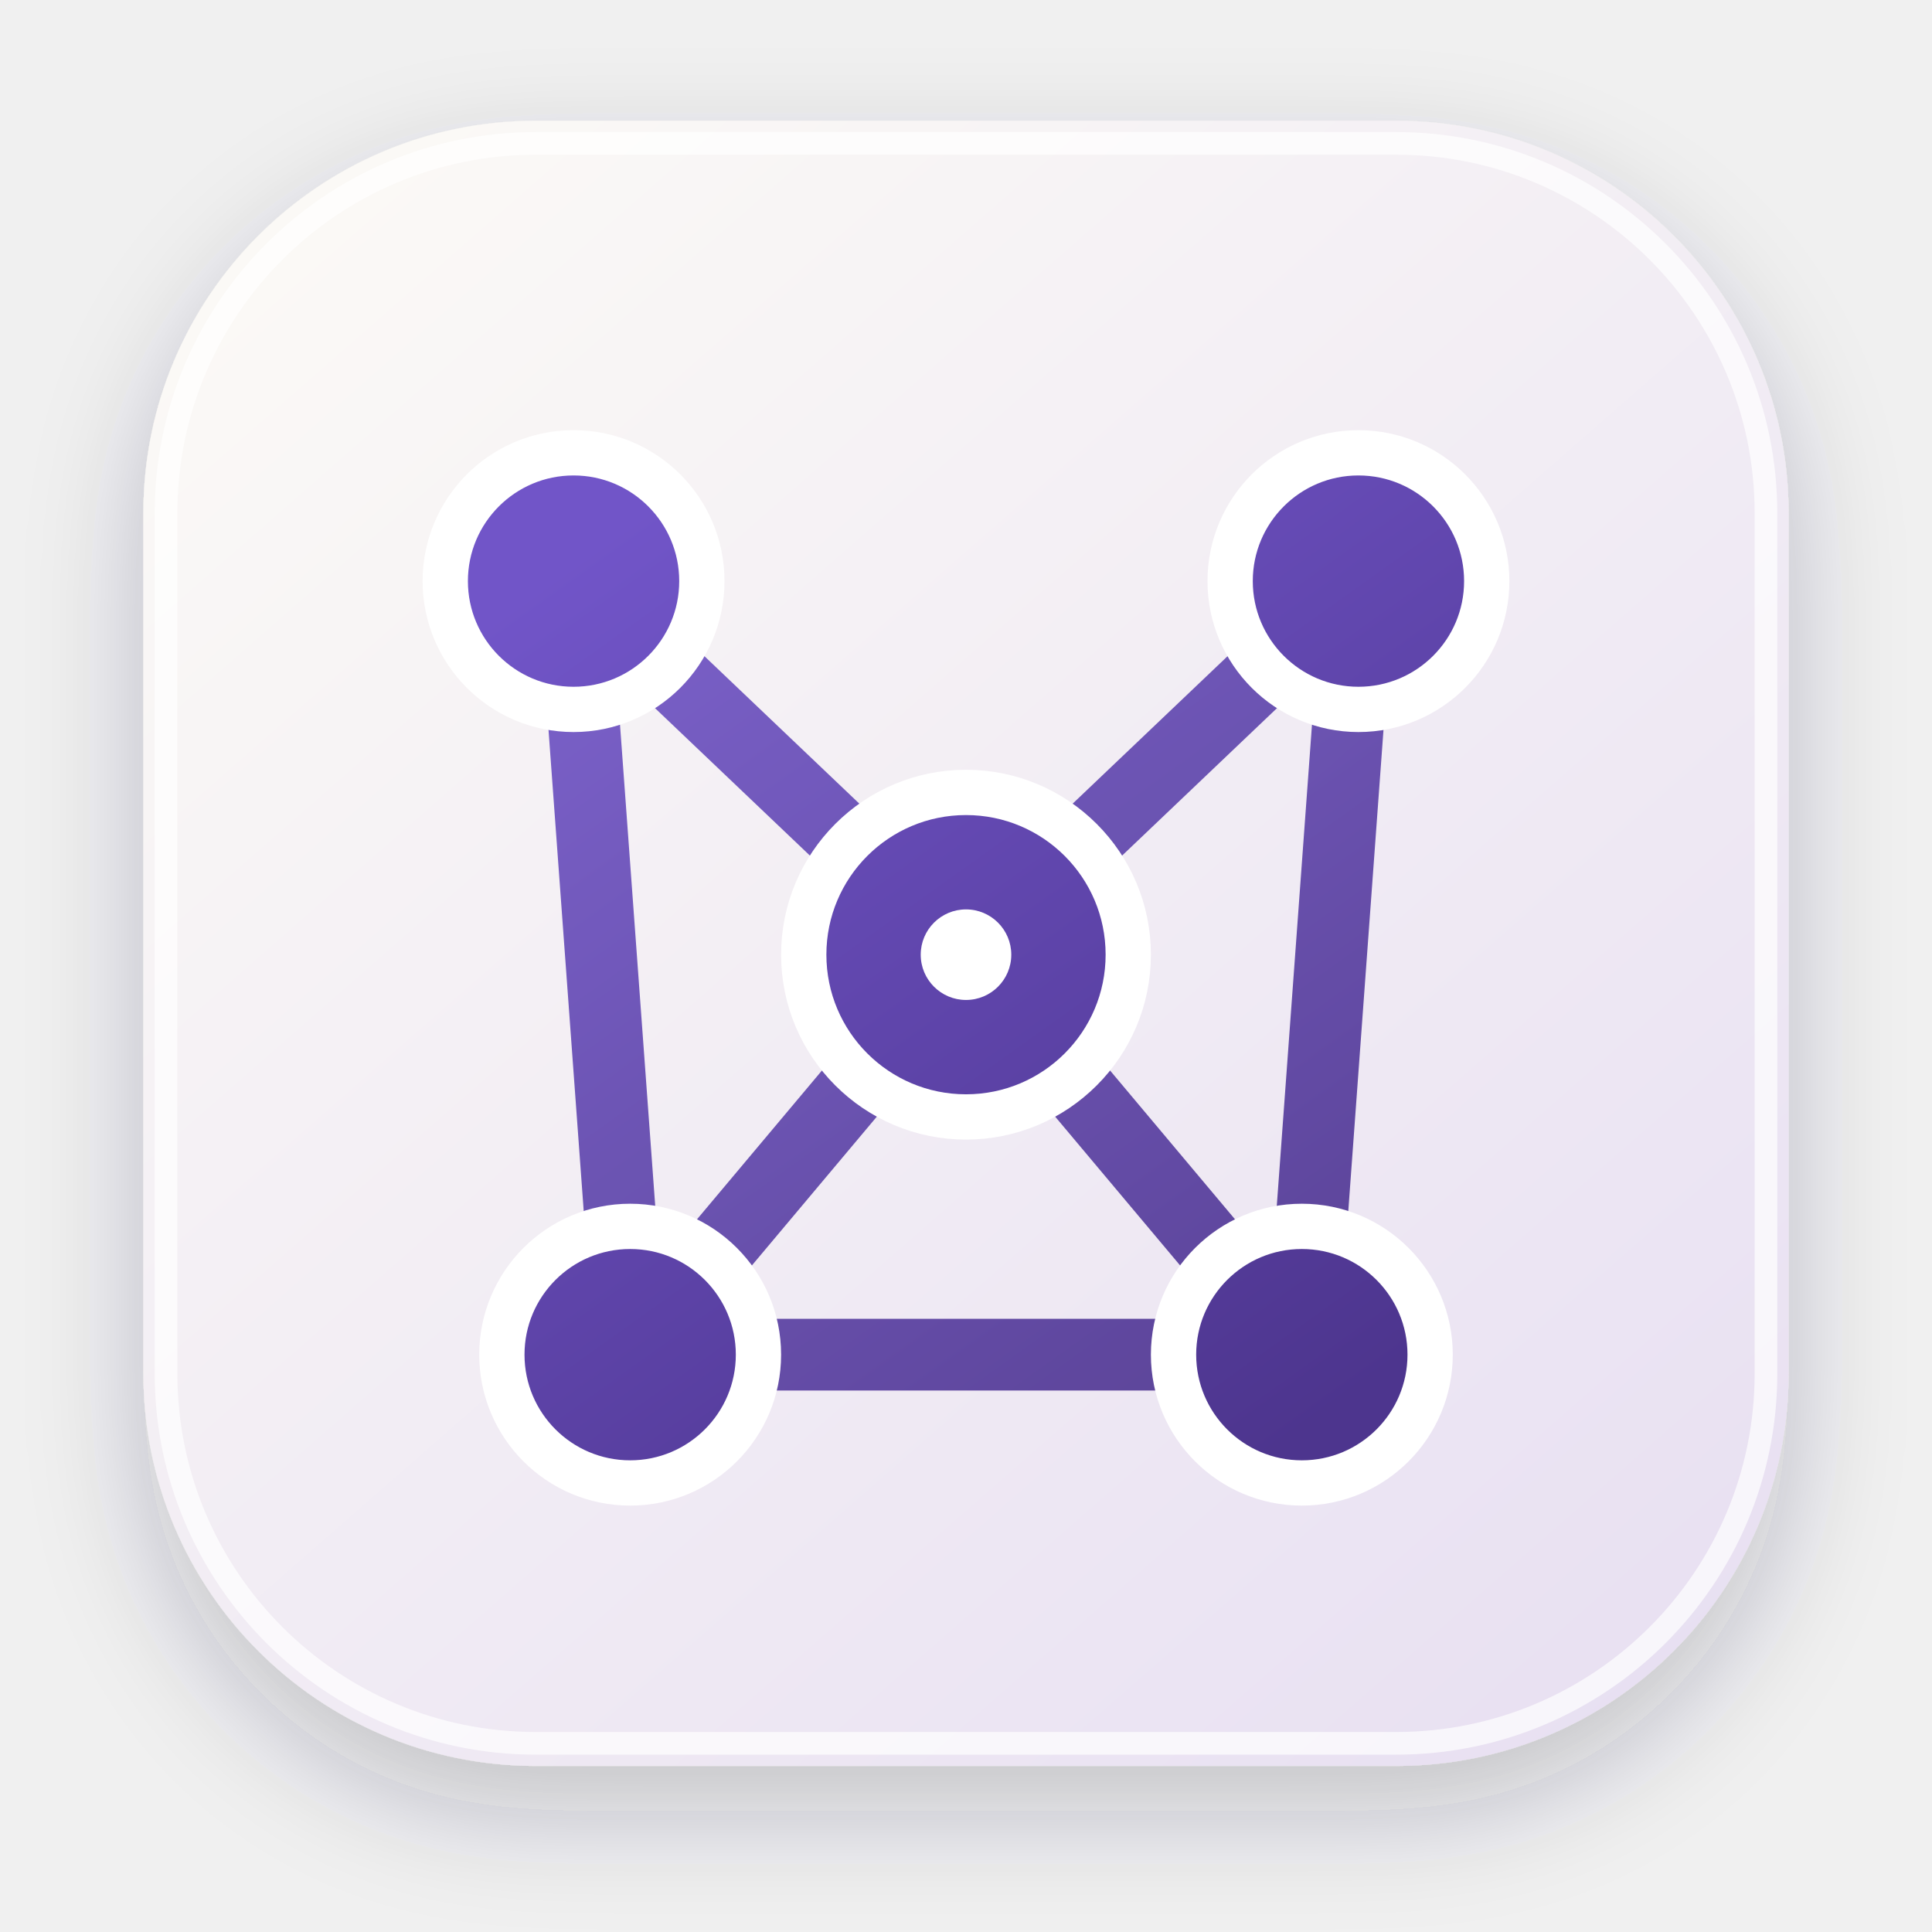
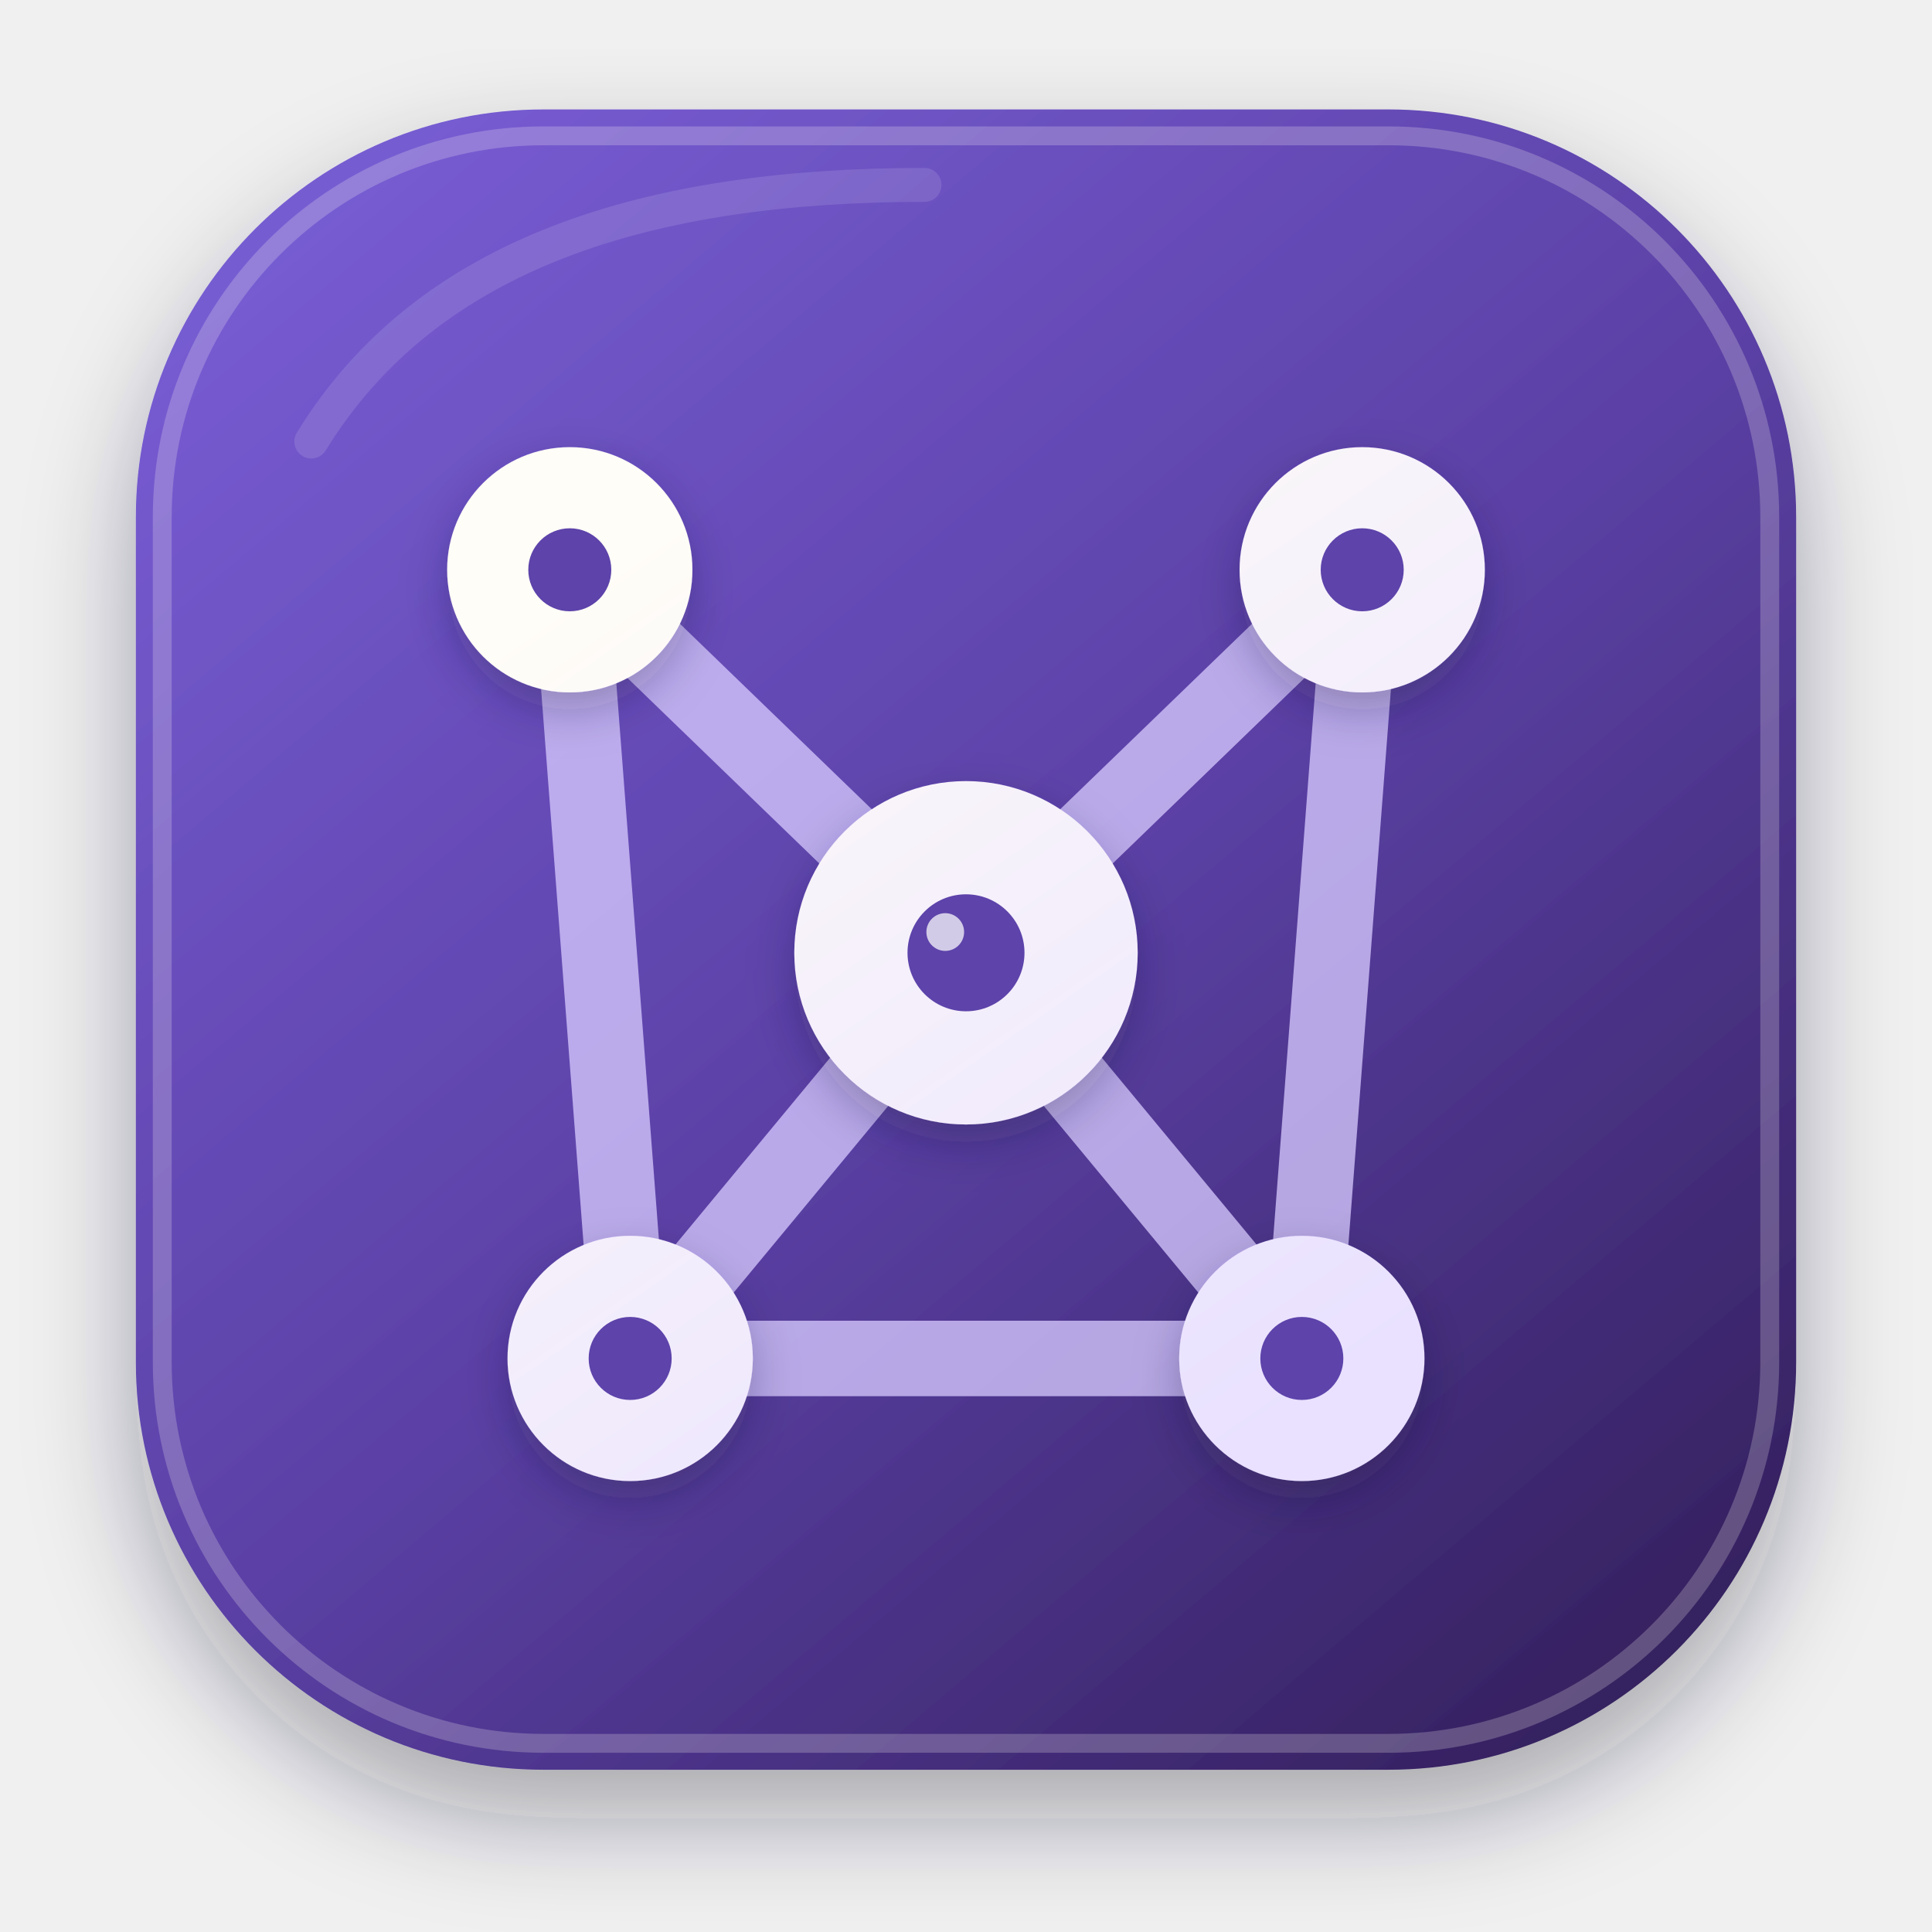
<svg xmlns="http://www.w3.org/2000/svg" width="1024" height="1024" viewBox="0 0 1024 1024">
  <defs>
-     <linearGradient id="canvas" x1="160" y1="120" x2="860" y2="920" gradientUnits="userSpaceOnUse">
-       <stop offset="0" stop-color="#fbf9f6" />
-       <stop offset="1" stop-color="#e8e0f2" />
+     <linearGradient id="canvas" x1="168" y1="116" x2="844" y2="916" gradientUnits="userSpaceOnUse">
+       <stop offset="0" stop-color="#765bd1" />
+       <stop offset="0.52" stop-color="#5a40a4" />
+       <stop offset="1" stop-color="#35215f" />
    </linearGradient>
-     <linearGradient id="node" x1="340" y1="270" x2="690" y2="760" gradientUnits="userSpaceOnUse">
-       <stop offset="0" stop-color="#7155c8" />
-       <stop offset="1" stop-color="#4d358e" />
+     <linearGradient id="node" x1="350" y1="278" x2="680" y2="754" gradientUnits="userSpaceOnUse">
+       <stop offset="0" stop-color="#fffdf7" />
+       <stop offset="1" stop-color="#e9e1ff" />
    </linearGradient>
    <filter id="shadow" x="0" y="0" width="1024" height="1024" filterUnits="userSpaceOnUse">
-       <feDropShadow dx="0" dy="24" stdDeviation="30" flood-color="#291d43" flood-opacity="0.22" />
+       <feDropShadow dx="0" dy="26" stdDeviation="28" flood-color="#211438" flood-opacity="0.34" />
+     </filter>
+     <filter id="node-shadow" x="-40%" y="-40%" width="180%" height="180%">
+       <feDropShadow dx="0" dy="10" stdDeviation="12" flood-color="#211438" flood-opacity="0.28" />
    </filter>
  </defs>
-   <rect x="76" y="64" width="872" height="872" rx="208" fill="url(#canvas)" filter="url(#shadow)" />
-   <rect x="88" y="76" width="848" height="848" rx="196" fill="none" stroke="#ffffff" stroke-opacity="0.7" stroke-width="12" />
-   <g fill="none" stroke="url(#node)" stroke-linecap="round" stroke-width="38" opacity="0.92">
-     <path d="M304 308L512 506L720 308" />
-     <path d="M304 308L334 718L512 506L690 718L720 308" />
-     <path d="M334 718L690 718" />
+   <rect x="72" y="58" width="880" height="880" rx="216" fill="url(#canvas)" filter="url(#shadow)" />
+   <rect x="86" y="72" width="852" height="852" rx="202" fill="none" stroke="#fffdf7" stroke-opacity="0.22" stroke-width="10" />
+   <path d="M165 234C227 133 345 98 490 98" fill="none" stroke="#ffffff" stroke-linecap="round" stroke-opacity="0.12" stroke-width="18" />
+   <g fill="none" stroke="#d8cbff" stroke-linecap="round" stroke-linejoin="round" stroke-width="40" opacity="0.76">
+     <path d="M302 302L512 505L722 302" />
+     <path d="M302 302L334 720L512 505L690 720L722 302" />
+     <path d="M334 720L690 720" />
  </g>
-   <g stroke="#ffffff" stroke-width="24">
-     <circle cx="304" cy="308" r="68" fill="url(#node)" />
-     <circle cx="720" cy="308" r="68" fill="url(#node)" />
-     <circle cx="334" cy="718" r="68" fill="url(#node)" />
-     <circle cx="690" cy="718" r="68" fill="url(#node)" />
-     <circle cx="512" cy="506" r="86" fill="url(#node)" />
+   <g fill="url(#node)" filter="url(#node-shadow)">
+     <circle cx="302" cy="302" r="65" />
+     <circle cx="722" cy="302" r="65" />
+     <circle cx="334" cy="720" r="65" />
+     <circle cx="690" cy="720" r="65" />
+     <circle cx="512" cy="505" r="91" />
  </g>
-   <circle cx="512" cy="506" r="24" fill="#ffffff" />
+   <g fill="#5d43aa">
+     <circle cx="302" cy="302" r="22" />
+     <circle cx="722" cy="302" r="22" />
+     <circle cx="334" cy="720" r="22" />
+     <circle cx="690" cy="720" r="22" />
+   </g>
+   <circle cx="512" cy="505" r="31" fill="#5d43aa" />
+   <circle cx="501" cy="494" r="10" fill="#ffffff" fill-opacity="0.72" />
</svg>
